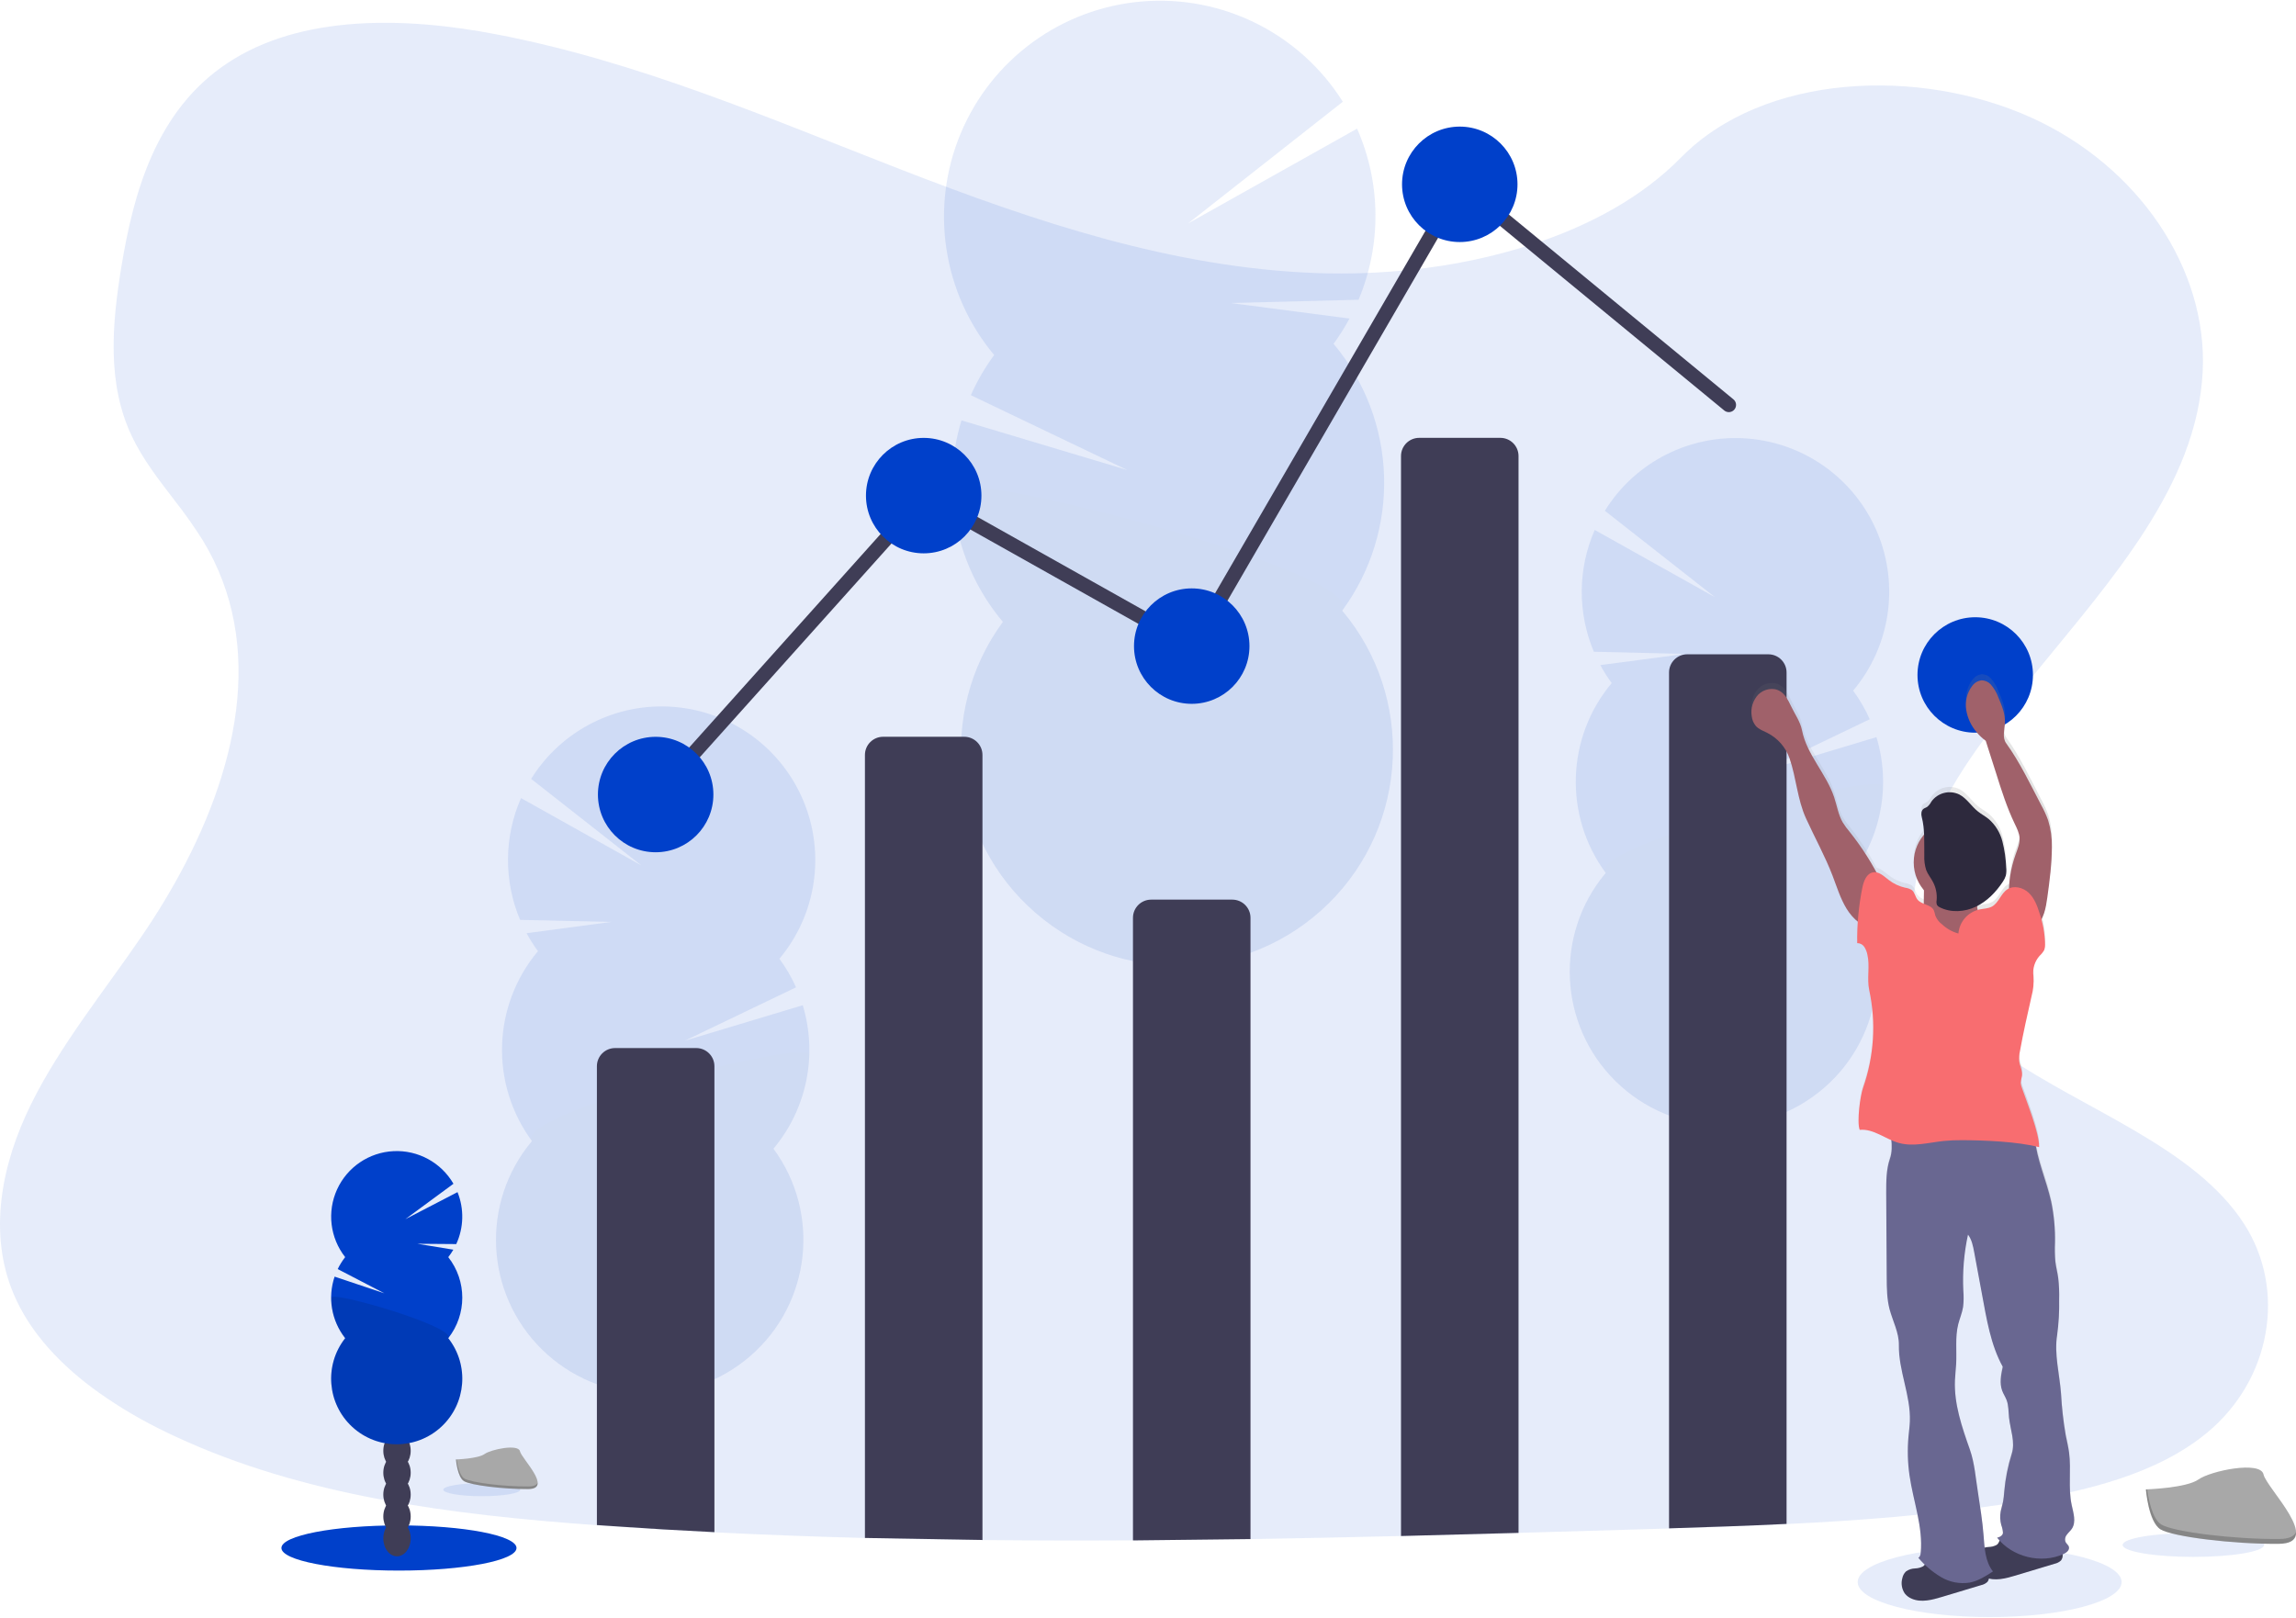
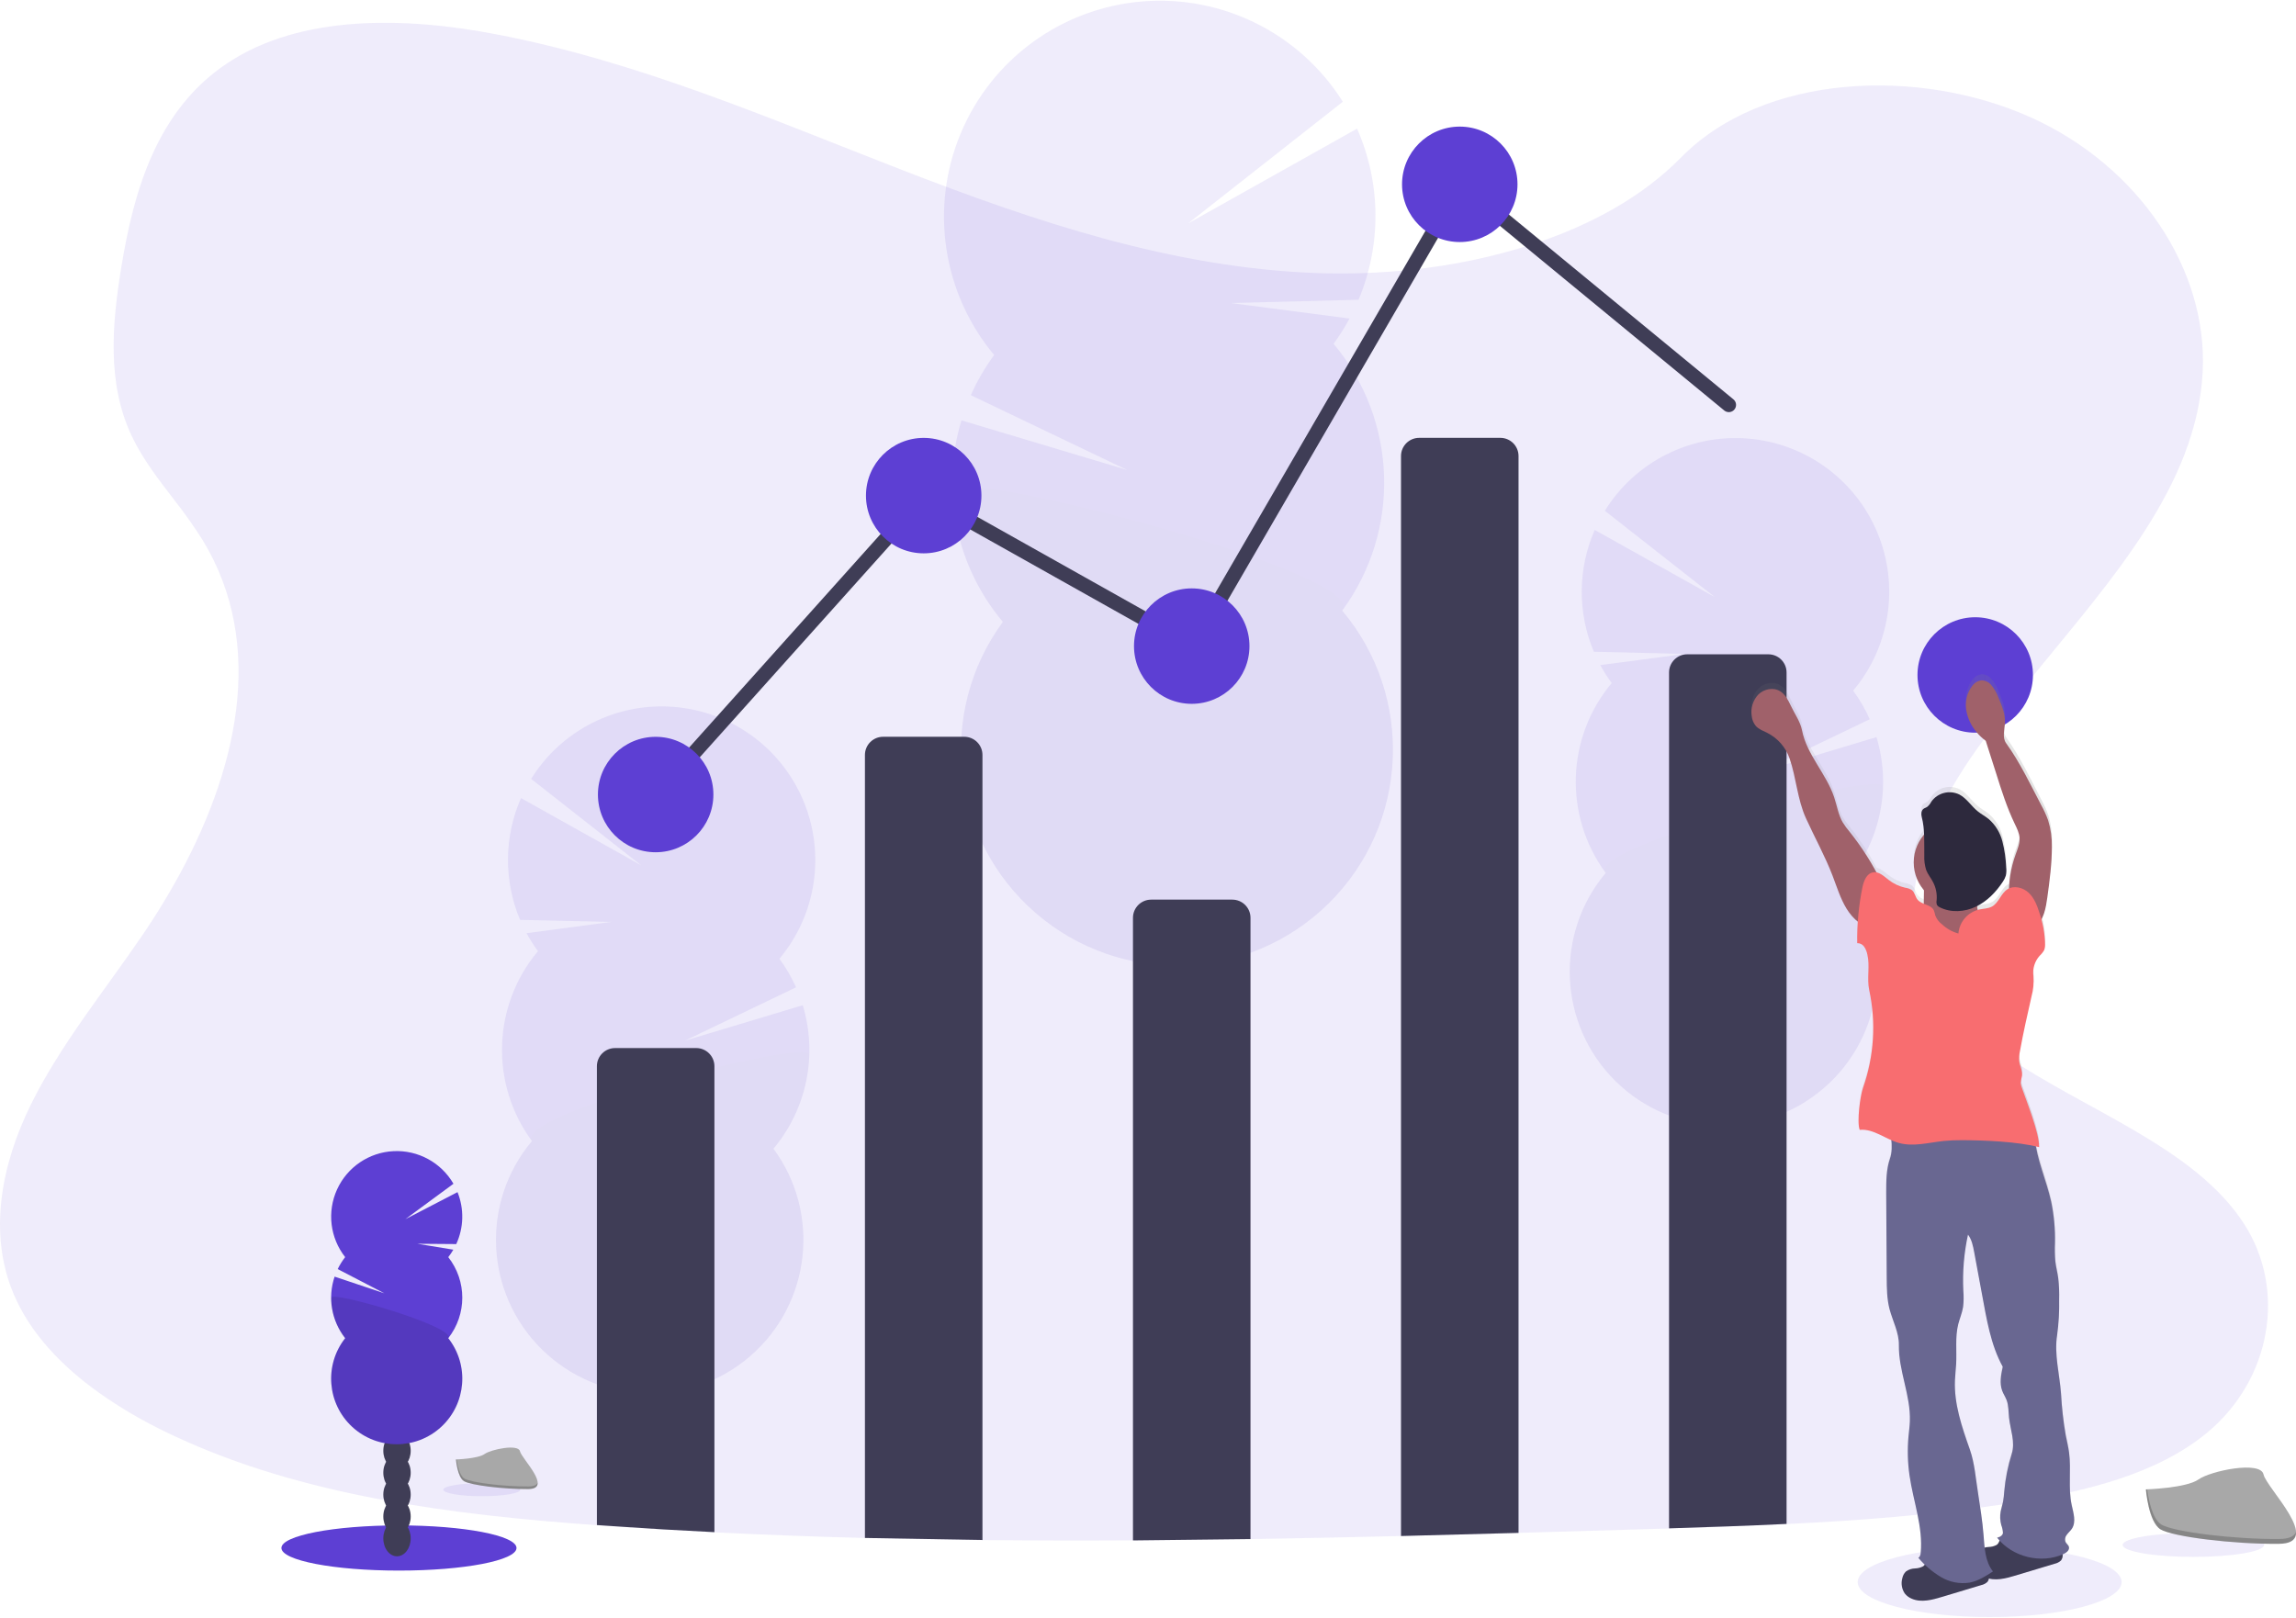
<svg xmlns="http://www.w3.org/2000/svg" id="b43bf247-fd00-4c66-86de-2f4e4870ba29" data-name="Layer 1" width="1113.58" height="784.41" viewBox="0 0 1113.58 784.41">
  <defs>
    <linearGradient id="e697e668-bf6d-4d5c-9412-9fae30629717" x1="990.77" y1="609.55" x2="1147.32" y2="609.55" gradientTransform="matrix(-1, 0, 0, 1, 2040, 0)" gradientUnits="userSpaceOnUse">
      <stop offset="0" stop-color="gray" stop-opacity="0.25" />
      <stop offset="0.54" stop-color="gray" stop-opacity="0.12" />
      <stop offset="1" stop-color="gray" stop-opacity="0.1" />
    </linearGradient>
  </defs>
-   <ellipse cx="965" cy="767.42" rx="64" ry="16.99" fill="#0040ca" opacity="0.1" />
-   <path d="M1113.76,752.68c-24.35,20.2-59,28.56-92.51,33.84l-5.64.86c-35,5.22-70.39,8-105.9,9.69-19,.92-38,1.57-57,2.15l-14.89.44q-29,.86-58.11,1.69-28.5.81-57,1.52-36.5.89-73,1.48-28.5.45-57,.62-36.51.21-73-.14-28.52-.29-57-1-36.52-.94-73-2.75-24.76-1.21-49.49-2.91l-7.51-.53c-70.77-5.1-142.81-14.25-204.74-43.17l-1.67-.79c-.83-.39-1.66-.78-2.49-1.19a224.11,224.11,0,0,1-32.56-19.09c-18.31-13.06-33.43-29-41.42-47.91-12.52-29.66-5.9-63,8.4-92S94,538.31,112.57,511c5.44-8,10.6-16.3,15.4-24.81,30-53.37,44.88-115.13,13.43-166.56a228.58,228.58,0,0,0-13.43-19c-7.67-10-15.47-20-20.74-31.07-12.29-25.76-9.65-54.73-5.17-82.25,6-36.59,17-76,51.38-98.86,35.67-23.74,86.3-22.54,130.57-14,68.83,13.19,132.36,40.8,196.49,65.7s131.31,47.67,201.82,50.12a322.09,322.09,0,0,0,45.38-1.65h0a287.81,287.81,0,0,0,59.12-12.45c27.75-9.14,53-22.89,71.72-42,40.15-40.85,115.6-43.94,170-19.27,51.91,23.54,85.48,73.36,83,123.12-2.82,55.39-44.3,100.93-82.31,147.64-4.61,5.66-9.16,11.34-13.59,17.06q-3.71,4.79-7.28,9.6h0c-4.17,5.66-8.2,11.35-12,17.11-19.42,29.53-33.15,65-19.78,96.88,7.5,17.85,21.81,31.47,39.06,43.36,38.65,26.63,92,44.55,116,81.83C1152.32,683.63,1144.66,727,1113.76,752.68Z" transform="translate(-43.21 -57.79)" fill="#0040ca" opacity="0.1" />
+   <ellipse cx="965" cy="767.42" rx="64" ry="16.99" fill="#5D3FD3" opacity="0.1" />
+   <path d="M1113.76,752.68c-24.35,20.2-59,28.56-92.51,33.84l-5.64.86c-35,5.22-70.39,8-105.9,9.69-19,.92-38,1.57-57,2.15l-14.89.44q-29,.86-58.11,1.69-28.5.81-57,1.52-36.5.89-73,1.48-28.5.45-57,.62-36.51.21-73-.14-28.52-.29-57-1-36.52-.94-73-2.75-24.76-1.21-49.49-2.91l-7.51-.53c-70.77-5.1-142.81-14.25-204.74-43.17l-1.67-.79c-.83-.39-1.66-.78-2.49-1.19a224.11,224.11,0,0,1-32.56-19.09c-18.31-13.06-33.43-29-41.42-47.91-12.52-29.66-5.9-63,8.4-92S94,538.31,112.57,511c5.44-8,10.6-16.3,15.4-24.81,30-53.37,44.88-115.13,13.43-166.56a228.58,228.58,0,0,0-13.43-19c-7.67-10-15.47-20-20.74-31.07-12.29-25.76-9.65-54.73-5.17-82.25,6-36.59,17-76,51.38-98.86,35.67-23.74,86.3-22.54,130.57-14,68.83,13.19,132.36,40.8,196.49,65.7s131.31,47.67,201.82,50.12a322.09,322.09,0,0,0,45.38-1.65h0a287.81,287.81,0,0,0,59.12-12.45c27.75-9.14,53-22.89,71.72-42,40.15-40.85,115.6-43.94,170-19.27,51.91,23.54,85.48,73.36,83,123.12-2.82,55.39-44.3,100.93-82.31,147.64-4.61,5.66-9.16,11.34-13.59,17.06q-3.71,4.79-7.28,9.6h0c-4.17,5.66-8.2,11.35-12,17.11-19.42,29.53-33.15,65-19.78,96.88,7.5,17.85,21.81,31.47,39.06,43.36,38.65,26.63,92,44.55,116,81.83C1152.32,683.63,1144.66,727,1113.76,752.68Z" transform="translate(-43.21 -57.79)" fill="#5D3FD3" opacity="0.1" />
  <g opacity="0.1">
    <path d="M598.71,607.14q.06,1.41.21,2.76,11.67-4.65,22.91-10a18.57,18.57,0,0,0,10.59-5.18c2.19-1.1,4.37-2.25,6.53-3.4a26.82,26.82,0,0,0-1.66-3c-4.21-6.65-10.61-10.81-17.66-10.58s-13.15,4.8-16.92,11.69A34.46,34.46,0,0,0,598.71,607.14Z" transform="translate(-43.21 -57.79)" fill="#3f3d56" />
    <path d="M597.56,572.17a34.57,34.57,0,0,0,5.15,17.32c4.22,6.63,10.62,10.79,17.67,10.56.49,0,1-.07,1.45-.11a18.57,18.57,0,0,0,10.59-5.18,25.47,25.47,0,0,0,4.87-6.38,35.82,35.82,0,0,0-1.14-35c-4.22-6.65-10.62-10.81-17.67-10.58s-13.14,4.8-16.91,11.69A34.47,34.47,0,0,0,597.56,572.17Z" transform="translate(-43.21 -57.79)" fill="#3f3d56" />
    <ellipse cx="618.28" cy="536.48" rx="21.87" ry="28.63" transform="translate(-60.47 -37.23) rotate(-1.88)" fill="#3f3d56" />
    <ellipse cx="617.13" cy="501.51" rx="21.87" ry="28.63" transform="translate(-59.32 -37.28) rotate(-1.88)" fill="#3f3d56" />
    <ellipse cx="615.99" cy="466.54" rx="21.87" ry="28.63" transform="translate(-58.18 -37.34) rotate(-1.88)" fill="#3f3d56" />
-     <path d="M690,224.56a104.08,104.08,0,0,0,7.74-12.25L640,204.77l62.12-1.58a104.89,104.89,0,0,0-.72-83l-81.91,45.95,75-59A104.75,104.75,0,1,0,525.38,230a105.16,105.16,0,0,0-11.31,19.48l75.81,36.28-80.36-24.06a104.8,104.8,0,0,0,20.11,97.75A104.74,104.74,0,1,0,694.19,354,104.77,104.77,0,0,0,690,224.56Z" transform="translate(-43.21 -57.79)" fill="#0040ca" />
+     <path d="M690,224.56a104.08,104.08,0,0,0,7.74-12.25L640,204.77l62.12-1.58a104.89,104.89,0,0,0-.72-83l-81.91,45.95,75-59A104.75,104.75,0,1,0,525.38,230a105.16,105.16,0,0,0-11.31,19.48l75.81,36.28-80.36-24.06a104.8,104.8,0,0,0,20.11,97.75A104.74,104.74,0,1,0,694.19,354,104.77,104.77,0,0,0,690,224.56Z" transform="translate(-43.21 -57.79)" fill="#5D3FD3" />
    <path d="M505.1,295.42a104.26,104.26,0,0,0,24.53,64A104.74,104.74,0,1,0,694.19,354C707.64,335.74,504.72,283.67,505.1,295.42Z" transform="translate(-43.21 -57.79)" opacity="0.1" />
  </g>
  <g opacity="0.1">
    <path d="M369.39,791.35c0,.66-.07,1.32-.15,2q-8.3-3.3-16.31-7.07a13.21,13.21,0,0,1-7.54-3.67q-2.34-1.19-4.65-2.42a18.9,18.9,0,0,1,1.18-2.12c3-4.74,7.54-7.7,12.56-7.54s9.36,3.4,12,8.3A24.5,24.5,0,0,1,369.39,791.35Z" transform="translate(-43.21 -57.79)" fill="#3f3d56" />
    <path d="M370.17,766.46a24.59,24.59,0,0,1-3.64,12.33c-3,4.72-7.55,7.69-12.56,7.53l-1-.08a13.21,13.21,0,0,1-7.54-3.67,18,18,0,0,1-3.47-4.54,25.53,25.53,0,0,1,.78-24.89c3-4.74,7.55-7.7,12.56-7.54s9.36,3.4,12.05,8.3A24.5,24.5,0,0,1,370.17,766.46Z" transform="translate(-43.21 -57.79)" fill="#3f3d56" />
    <ellipse cx="355.4" cy="741.08" rx="20.37" ry="15.56" transform="translate(-439.72 1015.15) rotate(-88.19)" fill="#3f3d56" />
    <ellipse cx="356.18" cy="716.19" rx="20.37" ry="15.56" transform="translate(-414.09 991.83) rotate(-88.19)" fill="#3f3d56" />
    <ellipse cx="356.97" cy="691.3" rx="20.37" ry="15.56" transform="translate(-388.45 968.51) rotate(-88.19)" fill="#3f3d56" />
-     <path d="M304.12,519.17a75.81,75.81,0,0,1-5.53-8.71L339.67,505,295.46,504a74.64,74.64,0,0,1,.44-59.08l58.33,32.63L300.81,435.6a74.54,74.54,0,1,1,120.42,87.26,74.43,74.43,0,0,1,8.07,13.86L375.38,562.6l57.17-17.2A74.65,74.65,0,0,1,418.33,615a74.54,74.54,0,1,1-117.12-3.7,74.54,74.54,0,0,1,2.91-92.12Z" transform="translate(-43.21 -57.79)" fill="#0040ca" />
+     <path d="M304.12,519.17a75.81,75.81,0,0,1-5.53-8.71L339.67,505,295.46,504a74.64,74.64,0,0,1,.44-59.08l58.33,32.63L300.81,435.6a74.54,74.54,0,1,1,120.42,87.26,74.43,74.43,0,0,1,8.07,13.86L375.38,562.6l57.17-17.2A74.65,74.65,0,0,1,418.33,615a74.54,74.54,0,1,1-117.12-3.7,74.54,74.54,0,0,1,2.91-92.12Z" transform="translate(-43.21 -57.79)" fill="#5D3FD3" />
    <path d="M435.72,569.43A74.27,74.27,0,0,1,418.33,615a74.54,74.54,0,1,1-117.12-3.7C291.62,598.3,436,561.06,435.72,569.43Z" transform="translate(-43.21 -57.79)" opacity="0.1" />
  </g>
  <g opacity="0.1">
    <path d="M890.16,661.3c0,.67-.07,1.32-.14,2q-8.31-3.3-16.31-7.07a13.26,13.26,0,0,1-7.55-3.67c-1.55-.79-3.11-1.6-4.65-2.42a20.63,20.63,0,0,1,1.18-2.12c3-4.74,7.54-7.7,12.56-7.54s9.36,3.4,12,8.3A24.5,24.5,0,0,1,890.16,661.3Z" transform="translate(-43.21 -57.79)" fill="#3f3d56" />
    <path d="M891,636.41a24.59,24.59,0,0,1-3.65,12.33c-3,4.72-7.54,7.69-12.56,7.53l-1-.08a13.26,13.26,0,0,1-7.55-3.67,18.32,18.32,0,0,1-3.47-4.54,25.53,25.53,0,0,1,.78-24.89c3-4.73,7.55-7.7,12.56-7.54s9.37,3.4,12.05,8.3A24.5,24.5,0,0,1,891,636.41Z" transform="translate(-43.21 -57.79)" fill="#3f3d56" />
    <ellipse cx="876.17" cy="611.03" rx="20.37" ry="15.56" transform="translate(194.62 1409.71) rotate(-88.19)" fill="#3f3d56" />
    <ellipse cx="876.96" cy="586.14" rx="20.37" ry="15.56" transform="translate(220.26 1386.4) rotate(-88.19)" fill="#3f3d56" />
    <ellipse cx="877.74" cy="561.26" rx="20.37" ry="15.56" transform="translate(245.89 1363.08) rotate(-88.19)" fill="#3f3d56" />
-     <path d="M824.89,389.12a73.57,73.57,0,0,1-5.52-8.71L860.45,375l-44.21-1.07a74.7,74.7,0,0,1,.43-59.08L875,347.48l-53.42-41.93A74.55,74.55,0,1,1,942,392.81a74.39,74.39,0,0,1,8.06,13.86l-53.92,25.88,57.17-17.2a74.57,74.57,0,0,1-14.22,69.59A74.53,74.53,0,1,1,822,481.24a74.54,74.54,0,0,1,2.91-92.12Z" transform="translate(-43.21 -57.79)" fill="#0040ca" />
+     <path d="M824.89,389.12a73.57,73.57,0,0,1-5.52-8.71L860.45,375l-44.21-1.07a74.7,74.7,0,0,1,.43-59.08L875,347.48l-53.42-41.93A74.55,74.55,0,1,1,942,392.81a74.39,74.39,0,0,1,8.06,13.86l-53.92,25.88,57.17-17.2a74.57,74.57,0,0,1-14.22,69.59A74.53,74.53,0,1,1,822,481.24a74.54,74.54,0,0,1,2.91-92.12Z" transform="translate(-43.21 -57.79)" fill="#5D3FD3" />
    <path d="M956.5,439.38a74.2,74.2,0,0,1-17.4,45.56A74.53,74.53,0,1,1,822,481.24C812.4,468.25,956.76,431,956.5,439.38Z" transform="translate(-43.21 -57.79)" opacity="0.1" />
  </g>
-   <ellipse cx="193.5" cy="750.89" rx="57.01" ry="10.96" fill="#0040ca" />
+   <ellipse cx="193.5" cy="750.89" rx="57.01" ry="10.96" fill="#5D3FD3" />
  <ellipse cx="192.55" cy="746.23" rx="6.64" ry="8.69" fill="#3f3d56" />
  <ellipse cx="192.55" cy="735.61" rx="6.64" ry="8.69" fill="#3f3d56" />
  <ellipse cx="192.55" cy="724.99" rx="6.64" ry="8.69" fill="#3f3d56" />
  <ellipse cx="192.55" cy="714.37" rx="6.64" ry="8.69" fill="#3f3d56" />
  <ellipse cx="192.55" cy="703.75" rx="6.64" ry="8.69" fill="#3f3d56" />
  <ellipse cx="192.55" cy="693.13" rx="6.64" ry="8.69" fill="#3f3d56" />
  <ellipse cx="192.55" cy="682.51" rx="6.64" ry="8.69" fill="#3f3d56" />
-   <path d="M260.61,667.62a32.32,32.32,0,0,0,2.47-3.64l-17.44-2.87,18.86.15a31.89,31.89,0,0,0,.61-25.2L239.8,649.19,263.14,632a31.8,31.8,0,1,0-52.52,35.59,32,32,0,0,0-3.62,5.8l22.64,11.76-24.14-8.1a31.82,31.82,0,0,0,5.12,29.86,31.8,31.8,0,1,0,50,0,31.82,31.82,0,0,0,0-39.32Z" transform="translate(-43.21 -57.79)" fill="#0040ca" />
+   <path d="M260.61,667.62a32.32,32.32,0,0,0,2.47-3.64l-17.44-2.87,18.86.15a31.89,31.89,0,0,0,.61-25.2L239.8,649.19,263.14,632a31.8,31.8,0,1,0-52.52,35.59,32,32,0,0,0-3.62,5.8l22.64,11.76-24.14-8.1a31.82,31.82,0,0,0,5.12,29.86,31.8,31.8,0,1,0,50,0,31.82,31.82,0,0,0,0-39.32Z" transform="translate(-43.21 -57.79)" fill="#5D3FD3" />
  <path d="M203.82,687.28a31.67,31.67,0,0,0,6.8,19.66,31.8,31.8,0,1,0,50,0C264.87,701.53,203.82,683.71,203.82,687.28Z" transform="translate(-43.21 -57.79)" opacity="0.1" />
  <path d="M389.71,575v226q-24.76-1.21-49.49-2.91l-7.51-.53V575a8.82,8.82,0,0,1,8.82-8.82h39.36A8.82,8.82,0,0,1,389.71,575Z" transform="translate(-43.21 -57.79)" fill="#3f3d56" />
  <path d="M462.71,803.81V424a8.82,8.82,0,0,1,8.82-8.82h39.36a8.82,8.82,0,0,1,8.82,8.82v380.8Z" transform="translate(-43.21 -57.79)" fill="#3f3d56" />
  <path d="M592.71,805V503a8.82,8.82,0,0,1,8.82-8.82h39.36a8.82,8.82,0,0,1,8.82,8.82V804.35Z" transform="translate(-43.21 -57.79)" fill="#3f3d56" />
  <path d="M779.71,279V801.35q-28.5.81-57,1.52V279a8.82,8.82,0,0,1,8.82-8.82h39.36A8.82,8.82,0,0,1,779.71,279Z" transform="translate(-43.21 -57.79)" fill="#3f3d56" />
  <path d="M909.71,384v413c-19,.92-38,1.57-57,2.15V384a8.82,8.82,0,0,1,8.82-8.82h39.36A8.82,8.82,0,0,1,909.71,384Z" transform="translate(-43.21 -57.79)" fill="#3f3d56" />
  <polyline points="318.5 385.41 448.5 240.41 578.5 313.41 708.5 89.41 838.5 196.41" fill="none" stroke="#3f3d56" stroke-linecap="round" stroke-miterlimit="10" stroke-width="7" />
-   <circle cx="318" cy="385.41" r="28" fill="#0040ca" />
-   <circle cx="448" cy="240.41" r="28" fill="#0040ca" />
-   <circle cx="578" cy="313.41" r="28" fill="#0040ca" />
-   <circle cx="708" cy="89.41" r="28" fill="#0040ca" />
-   <circle cx="958" cy="327.41" r="28" fill="#0040ca" />
-   <ellipse cx="233.68" cy="722.61" rx="18.68" ry="3.16" fill="#0040ca" opacity="0.1" />
+   <circle cx="318" cy="385.41" r="28" fill="#5D3FD3" />
+   <circle cx="448" cy="240.41" r="28" fill="#5D3FD3" />
+   <circle cx="578" cy="313.41" r="28" fill="#5D3FD3" />
+   <circle cx="708" cy="89.41" r="28" fill="#5D3FD3" />
+   <circle cx="958" cy="327.41" r="28" fill="#5D3FD3" />
+   <ellipse cx="233.68" cy="722.61" rx="18.68" ry="3.16" fill="#5D3FD3" opacity="0.1" />
  <path d="M264.35,765.73s10.65-.33,13.86-2.62,16.39-5,17.19-1.35,16,18.24,4,18.34-27.95-1.88-31.15-3.83S264.35,765.73,264.35,765.73Z" transform="translate(-43.21 -57.79)" fill="#a8a8a8" />
  <path d="M299.59,778.82c-12,.1-27.94-1.87-31.15-3.82-2.44-1.49-3.41-6.82-3.74-9.28h-.35s.67,8.59,3.88,10.54,19.12,3.93,31.15,3.83c3.47,0,4.67-1.26,4.6-3.09C303.5,778.11,302.18,778.8,299.59,778.82Z" transform="translate(-43.21 -57.79)" opacity="0.2" />
-   <ellipse cx="1063.8" cy="749.41" rx="34.31" ry="5.8" fill="#0040ca" opacity="0.1" />
+   <ellipse cx="1063.8" cy="749.41" rx="34.31" ry="5.8" fill="#5D3FD3" opacity="0.1" />
  <path d="M1084,780.25s19.57-.6,25.47-4.8,30.1-9.21,31.56-2.48,29.42,33.5,7.32,33.68-51.34-3.44-57.23-7S1084,780.25,1084,780.25Z" transform="translate(-43.21 -57.79)" fill="#a8a8a8" />
  <path d="M1148.72,804.31c-22.1.18-51.34-3.44-57.23-7-4.48-2.73-6.27-12.53-6.87-17l-.65,0s1.24,15.79,7.12,19.37,35.14,7.21,57.23,7c6.38,0,8.58-2.32,8.46-5.68C1155.89,803,1153.46,804.27,1148.72,804.31Z" transform="translate(-43.21 -57.79)" opacity="0.2" />
  <path d="M892.81,402.37a9,9,0,0,0,2,4.77c1.45,1.64,3.62,2.39,5.57,3.37a22,22,0,0,1,10.76,12.37c3.33,9.72,3.76,20,8,29.38s9.22,18.39,12.88,28c2.08,5.45,3.74,11.12,6.79,16.08a24.94,24.94,0,0,0,5.57,6.41c-.23,3.52-.32,7-.3,10.52a4,4,0,0,1,3.42,1.8,10.41,10.41,0,0,1,1.5,3.75c1.37,5.67-.32,11.71.91,17.41a88.56,88.56,0,0,1-3,47.64c-1.37,3.88-3.09,16.72-1.63,20.57,5.44-.55,10.26,2.79,15.35,5a21.12,21.12,0,0,1-.72,9c-1.83,5.27-1.82,11-1.79,16.57l.25,41.26c0,5.23.07,10.53,1.38,15.6,1.49,5.71,4.62,11.53,4.52,17.43C964,722,970,734.1,969.52,746.7c-.09,2.42-.42,4.82-.65,7.22a82.14,82.14,0,0,0,.48,19.19c1.82,12.66,6.63,25.11,5.43,37.84-.08.86-.37,2-1.18,2.33,1,1.13,2.06,2.25,3.14,3.32a2.85,2.85,0,0,1-.87.91,8.84,8.84,0,0,1-3.82,1,8.09,8.09,0,0,0-4.37,1.42,6.29,6.29,0,0,0-1.82,3.34,9,9,0,0,0,1.2,7.48,8.35,8.35,0,0,0,3.39,2.54c4.62,2,9.92.55,14.74-.91l18.88-5.72a6.36,6.36,0,0,0,3.07-1.6,3.36,3.36,0,0,0,.75-1.62c4.17,1,8.75-.23,13-1.5l18.88-5.73a6.27,6.27,0,0,0,3.07-1.6,3.66,3.66,0,0,0,.77-3c.14-.06.28-.1.42-.17,1.44-.65,3-1.92,2.65-3.45-.25-1-1.25-1.58-1.68-2.5a3.61,3.61,0,0,1,.7-3.53c.74-1,1.74-1.83,2.42-2.88,2.18-3.34.7-7.73-.12-11.64-1.77-8.35-.13-17.07-1.25-25.53-.38-2.85-1.07-5.65-1.62-8.48a173.29,173.29,0,0,1-2.31-20.22c-.72-9.68-3.41-19.22-1.87-28.82a111.93,111.93,0,0,0,.95-17,74,74,0,0,0-.47-10.84c-.39-2.68-1.08-5.31-1.38-8a72.52,72.52,0,0,1-.16-9.09,89.92,89.92,0,0,0-1.86-20.12c-2-9.09-5.76-17.79-7.36-26.9.54.12,1.08.24,1.6.38.06-7-6.07-22.22-8.34-28.86a8.39,8.39,0,0,1-.6-2.55,27.51,27.51,0,0,1,.63-3.43c.29-2.42-1-4.72-1.35-7.14a16.75,16.75,0,0,1,.37-5.08c1.61-8.95,3.61-17.83,5.61-26.7a28.44,28.44,0,0,0,.89-9.87,12.39,12.39,0,0,1,3-9.83,11.66,11.66,0,0,0,2.22-2.79,7.08,7.08,0,0,0,.44-2.79,44.83,44.83,0,0,0-1.8-12.15c1.76-3.19,2.41-7.11,2.92-10.81,1.12-8.17,2.24-16.38,2.2-24.63a41.75,41.75,0,0,0-1.8-13,51.59,51.59,0,0,0-3.42-7.54c-5.26-10.13-10.29-20.79-16.93-30.07-2-2.82-.74-6.71-.6-10.19.15-4.2-1.51-8.23-3.14-12.09a19.84,19.84,0,0,0-3.76-6.47,6.11,6.11,0,0,0-4.4-2,6.63,6.63,0,0,0-4.69,2.87,15.47,15.47,0,0,0-2.81,11.57,22.37,22.37,0,0,0,5.09,10.93,24.77,24.77,0,0,0,4.39,4.17q2.48,7.88,5,15.75c2.64,8.35,5.28,16.74,9,24.64,1.09,2.29,2.29,4.62,2.42,7.15.14,2.73-1,5.33-1.91,7.9a55.75,55.75,0,0,0-3.22,16.66,5.73,5.73,0,0,0-.84.46c-3.15,2.06-4.14,6.55-7.42,8.39-1.91,1.07-4.23,1-6.37,1.49-.19,0-.38.1-.58.16-.08-.4-.16-.79-.21-1.2a3.23,3.23,0,0,1,0-.77,33.59,33.59,0,0,0,12.43-11.84,10.83,10.83,0,0,0,1.47-3,11.6,11.6,0,0,0,.15-3.9,62.24,62.24,0,0,0-1.85-12.85,21.37,21.37,0,0,0-6.69-10.89c-1.64-1.32-3.53-2.31-5.16-3.64-3.18-2.57-5.36-6.37-9-8.28A10.83,10.83,0,0,0,980,444.12a7.89,7.89,0,0,1-2,2.54,20.55,20.55,0,0,0-1.86,1c-1.1.88-1.16,2.57-.8,3.94a41,41,0,0,1,1.14,8.59,21,21,0,0,0-.06,27.17c0,1.86,0,3.72-.07,5.58,0,.35,0,.71-.07,1.06a7.21,7.21,0,0,1-3-2c-1.12-1.4-1.32-3.46-2.69-4.61a7.59,7.59,0,0,0-3.28-1.2,20.37,20.37,0,0,1-8-3.79c-1.85-1.43-3.77-3.26-5.93-3.68a131.57,131.57,0,0,0-13-19.84,38.65,38.65,0,0,1-3.4-4.67c-2.15-3.75-2.79-8.16-4.15-12.27-3.8-11.52-13.28-20.76-15.59-32.68-.84-4.32-3.58-8.08-5.46-12.06-1.27-2.69-2.67-5.53-5.21-7.07-3.27-2-7.79-1.08-10.51,1.61A12.63,12.63,0,0,0,892.81,402.37Zm118.73,404.69a8.84,8.84,0,0,1-3.82,1,18.43,18.43,0,0,0-2,.32c-.25-2.1-.39-4.23-.55-6.3-.53-6.79-1.59-13.53-2.64-20.26-1.1-7-1.62-14.66-4-21.38-3.83-10.94-7.71-22.21-7.22-33.8.11-2.63.44-5.24.58-7.86.32-6.49-.59-13.12,1-19.43.71-2.87,1.92-5.61,2.38-8.53a40.49,40.49,0,0,0,.1-7.94,105.53,105.53,0,0,1,2.27-27.35c1.86,2.43,2.47,5.57,3,8.58l3.75,20.34c2.23,12.07,4.2,24.87,10.11,35.61-.83,3.87-1.65,8-.28,11.7.59,1.6,1.56,3,2.16,4.62,1,2.69.86,5.65,1.16,8.5.65,6,3.13,11.9,1.31,17.69a86.29,86.29,0,0,0-3.63,18.36,44.71,44.71,0,0,1-.6,5.17c-.32,1.54-.84,3-1.13,4.58a15.17,15.17,0,0,0,.29,6.67,13.62,13.62,0,0,1,.82,3.75c0,1.28-1.57,2.2-2.83,2.4.37.48.77.94,1.18,1.39A4.38,4.38,0,0,1,1011.54,807.06Z" transform="translate(-43.21 -57.79)" fill="url(#e697e668-bf6d-4d5c-9412-9fae30629717)" />
  <path d="M972.05,818.6a8.09,8.09,0,0,0-4.37,1.42,6.16,6.16,0,0,0-1.82,3.32,8.88,8.88,0,0,0,1.2,7.42,8.33,8.33,0,0,0,3.39,2.53c4.62,2,9.92.54,14.74-.91l18.88-5.68a6.34,6.34,0,0,0,3.07-1.59,4.17,4.17,0,0,0,.08-4.86,9.44,9.44,0,0,0-4-3.19c-5.87-2.86-12.49-3.51-18.94-3.63-2.4,0-4.77-.58-6.4,1.27-.86,1-.7,2.07-2,2.92A9,9,0,0,1,972.05,818.6Z" transform="translate(-43.21 -57.79)" fill="#3f3d56" />
  <path d="M1007.72,808.22a8.17,8.17,0,0,0-4.37,1.42,6.2,6.2,0,0,0-1.82,3.32,8.91,8.91,0,0,0,1.2,7.43,8.4,8.4,0,0,0,3.39,2.52c4.63,2,9.92.55,14.74-.9l18.88-5.69a6.34,6.34,0,0,0,3.07-1.59,4.16,4.16,0,0,0,.08-4.85,9.47,9.47,0,0,0-4-3.19c-5.88-2.86-12.5-3.52-18.95-3.64-2.4,0-4.76-.57-6.4,1.28-.86,1-.7,2.06-2,2.91A8.7,8.7,0,0,1,1007.72,808.22Z" transform="translate(-43.21 -57.79)" fill="#3f3d56" />
  <path d="M991.31,603.32a232.59,232.59,0,0,1,33.49-.94,6.66,6.66,0,0,1,2.17.34c2.46,1,2.84,4.22,3.07,6.85,1,10.68,5.66,20.63,8,31.09a88.83,88.83,0,0,1,1.86,20,71.72,71.72,0,0,0,.16,9c.3,2.67,1,5.29,1.38,7.95a73,73,0,0,1,.47,10.77,110.49,110.49,0,0,1-.95,16.87c-1.54,9.53,1.15,19,1.87,28.64A170.93,170.93,0,0,0,1045.1,754c.55,2.81,1.24,5.59,1.62,8.42,1.12,8.41-.52,17.07,1.25,25.37.82,3.88,2.3,8.24.12,11.56-.68,1-1.68,1.85-2.42,2.86a3.57,3.57,0,0,0-.7,3.51c.43.91,1.43,1.51,1.68,2.48.39,1.53-1.21,2.78-2.65,3.43-10.85,4.9-24.84,1.45-32.16-7.94,1.26-.2,2.8-1.11,2.83-2.39a13.5,13.5,0,0,0-.82-3.72,15,15,0,0,1-.29-6.62c.29-1.54.81-3,1.13-4.55a44.2,44.2,0,0,0,.6-5.14,85.21,85.21,0,0,1,3.63-18.24c1.82-5.75-.66-11.57-1.31-17.57-.3-2.84-.17-5.77-1.16-8.45-.6-1.58-1.57-3-2.16-4.58-1.37-3.69-.55-7.79.28-11.63-5.91-10.67-7.88-23.39-10.11-35.38l-3.75-20.2c-.56-3-1.17-6.11-3-8.53a104.16,104.16,0,0,0-2.27,27.17,40,40,0,0,1-.1,7.89c-.46,2.9-1.67,5.63-2.38,8.47-1.55,6.27-.64,12.85-1,19.3-.14,2.61-.47,5.2-.58,7.81-.49,11.52,3.39,22.72,7.22,33.59,2.35,6.67,2.87,14.25,4,21.23,1,6.69,2.11,13.38,2.64,20.13.49,6.2.71,12.91,4.57,17.78-3.53,2.29-7.17,4.62-11.3,5.41a20.86,20.86,0,0,1-13.92-2.7,43.79,43.79,0,0,1-11-9.35c.81-.28,1.1-1.46,1.18-2.31,1.2-12.66-3.61-25-5.43-37.6a81,81,0,0,1-.48-19.06c.23-2.39.56-4.78.65-7.18.48-12.51-5.55-24.56-5.33-37.08.1-5.87-3-11.65-4.52-17.32-1.31-5-1.35-10.3-1.38-15.5l-.25-41c0-5.54,0-11.22,1.79-16.45,2.2-6.3-.32-13.53-.7-20.19A83.22,83.22,0,0,0,991.31,603.32Z" transform="translate(-43.21 -57.79)" fill="#696791" />
  <path d="M955.66,485.52a130.66,130.66,0,0,0-15.31-24.17,38.33,38.33,0,0,1-3.4-4.64c-2.15-3.73-2.79-8.11-4.15-12.19-3.8-11.44-13.28-20.63-15.59-32.46-.84-4.3-3.58-8-5.46-12-1.27-2.67-2.67-5.49-5.21-7-3.27-2-7.79-1.08-10.51,1.6a12.49,12.49,0,0,0-3.22,10.55,8.93,8.93,0,0,0,2,4.74c1.45,1.63,3.62,2.37,5.57,3.35a21.88,21.88,0,0,1,10.76,12.29c3.33,9.65,3.76,19.87,8,29.19s9.22,18.26,12.88,27.79c2.08,5.41,3.74,11,6.79,16s7.81,9.19,13.56,9.94A33.45,33.45,0,0,1,954,497.83C955.25,493.89,957.47,489.25,955.66,485.52Z" transform="translate(-43.21 -57.79)" fill="#a0616a" />
  <path d="M1017.57,493a55.26,55.26,0,0,1,3.25-20.78c.92-2.55,2-5.14,1.91-7.85-.13-2.52-1.33-4.83-2.42-7.11-3.76-7.85-6.4-16.17-9-24.47l-5-15.65a24.31,24.31,0,0,1-4.39-4.15,22.1,22.1,0,0,1-5.09-10.86,15.25,15.25,0,0,1,2.81-11.48,6.65,6.65,0,0,1,4.69-2.86,6.14,6.14,0,0,1,4.4,2,19.71,19.71,0,0,1,3.76,6.42c1.63,3.84,3.29,7.84,3.14,12-.14,3.46-1.43,7.32.6,10.13,6.64,9.22,11.67,19.81,16.93,29.88a50.56,50.56,0,0,1,3.42,7.49,41.19,41.19,0,0,1,1.8,12.94c0,8.19-1.08,16.35-2.2,24.47-.71,5.09-1.64,10.63-5.49,14C1026.69,502,1022.67,497,1017.57,493Z" transform="translate(-43.21 -57.79)" fill="#a0616a" />
  <circle cx="948.92" cy="418.36" r="20.75" fill="#a0616a" />
  <path d="M1002.18,498c.5,3.75,2.51,7.11,4.47,10.35,1.18,2,2.69,4.13,5,4.35a100.79,100.79,0,0,1-18.85,7.58,21.32,21.32,0,0,1-6.88,1.11,16.83,16.83,0,0,1-5.73-1.47A28.49,28.49,0,0,1,964,501a37.6,37.6,0,0,0,7.71-.59,5.67,5.67,0,0,0,3.78-1.86,6,6,0,0,0,.78-3.34c.1-3.46.11-6.93,0-10.39a41,41,0,0,1,15.08,1.86c2,.65,4,1.43,6,1.94,1.26.32,4.73,0,5.66.73C1004.54,490.38,1001.83,495.45,1002.18,498Z" transform="translate(-43.21 -57.79)" fill="#a0616a" />
  <path d="M993.06,510.61A13.06,13.06,0,0,1,1003,499c2.14-.48,4.46-.42,6.37-1.48,3.28-1.83,4.27-6.29,7.42-8.34s7.62-.91,10.36,1.68,4.13,6.28,5.25,9.89a50.06,50.06,0,0,1,2.69,15.15,7,7,0,0,1-.44,2.77,11.56,11.56,0,0,1-2.22,2.77,12.26,12.26,0,0,0-3,9.77,28,28,0,0,1-.89,9.8c-2,8.82-4,17.63-5.61,26.53a16.47,16.47,0,0,0-.37,5c.31,2.41,1.64,4.69,1.35,7.1a26.87,26.87,0,0,0-.63,3.41,8.27,8.27,0,0,0,.6,2.53c2.27,6.59,8.4,21.69,8.34,28.67-10.65-2.73-26.35-3.34-37.35-3.39a83.11,83.11,0,0,0-9.06.4c-7.23.78-14.63,2.89-21.64.94-6.51-1.81-12.27-7-19-6.35-1.46-3.82.26-16.57,1.63-20.43a87.44,87.44,0,0,0,3-47.33c-1.23-5.66.46-11.67-.91-17.29a10.31,10.31,0,0,0-1.5-3.73,4,4,0,0,0-3.42-1.79,127.39,127.39,0,0,1,2.5-26.93c.66-3.15,2-6.87,5.23-7.41,2.86-.49,5.26,1.93,7.56,3.7a20.31,20.31,0,0,0,8,3.76,7.59,7.59,0,0,1,3.28,1.2c1.37,1.14,1.57,3.19,2.69,4.58,2,2.49,6.47,2.28,7.89,5.15a19.61,19.61,0,0,1,.75,2.62,9.62,9.62,0,0,0,3.3,4.26A18.56,18.56,0,0,0,993.06,510.61Z" transform="translate(-43.21 -57.79)" fill="#f86d70" />
  <path d="M975.27,454.09c-.36-1.37-.3-3,.8-3.92.55-.43,1.27-.59,1.86-1a8,8,0,0,0,2-2.53,10.86,10.86,0,0,1,13.59-3.45c3.61,1.89,5.79,5.67,9,8.22,1.63,1.32,3.52,2.3,5.16,3.62a21.21,21.21,0,0,1,6.69,10.82,61.39,61.39,0,0,1,1.85,12.76,11.48,11.48,0,0,1-.15,3.88,10.86,10.86,0,0,1-1.47,3c-3.3,5-7.65,9.54-13.1,12.12s-12.08,3-17.46.3a3,3,0,0,1-1.34-1.07,3.85,3.85,0,0,1-.21-2.31,15.81,15.81,0,0,0-1.74-8.85c-1-2-2.5-3.72-3.3-5.79a20.17,20.17,0,0,1-.94-7.18C976.42,466.42,976.85,460.15,975.27,454.09Z" transform="translate(-43.21 -57.79)" fill="#2d293d" />
</svg>
